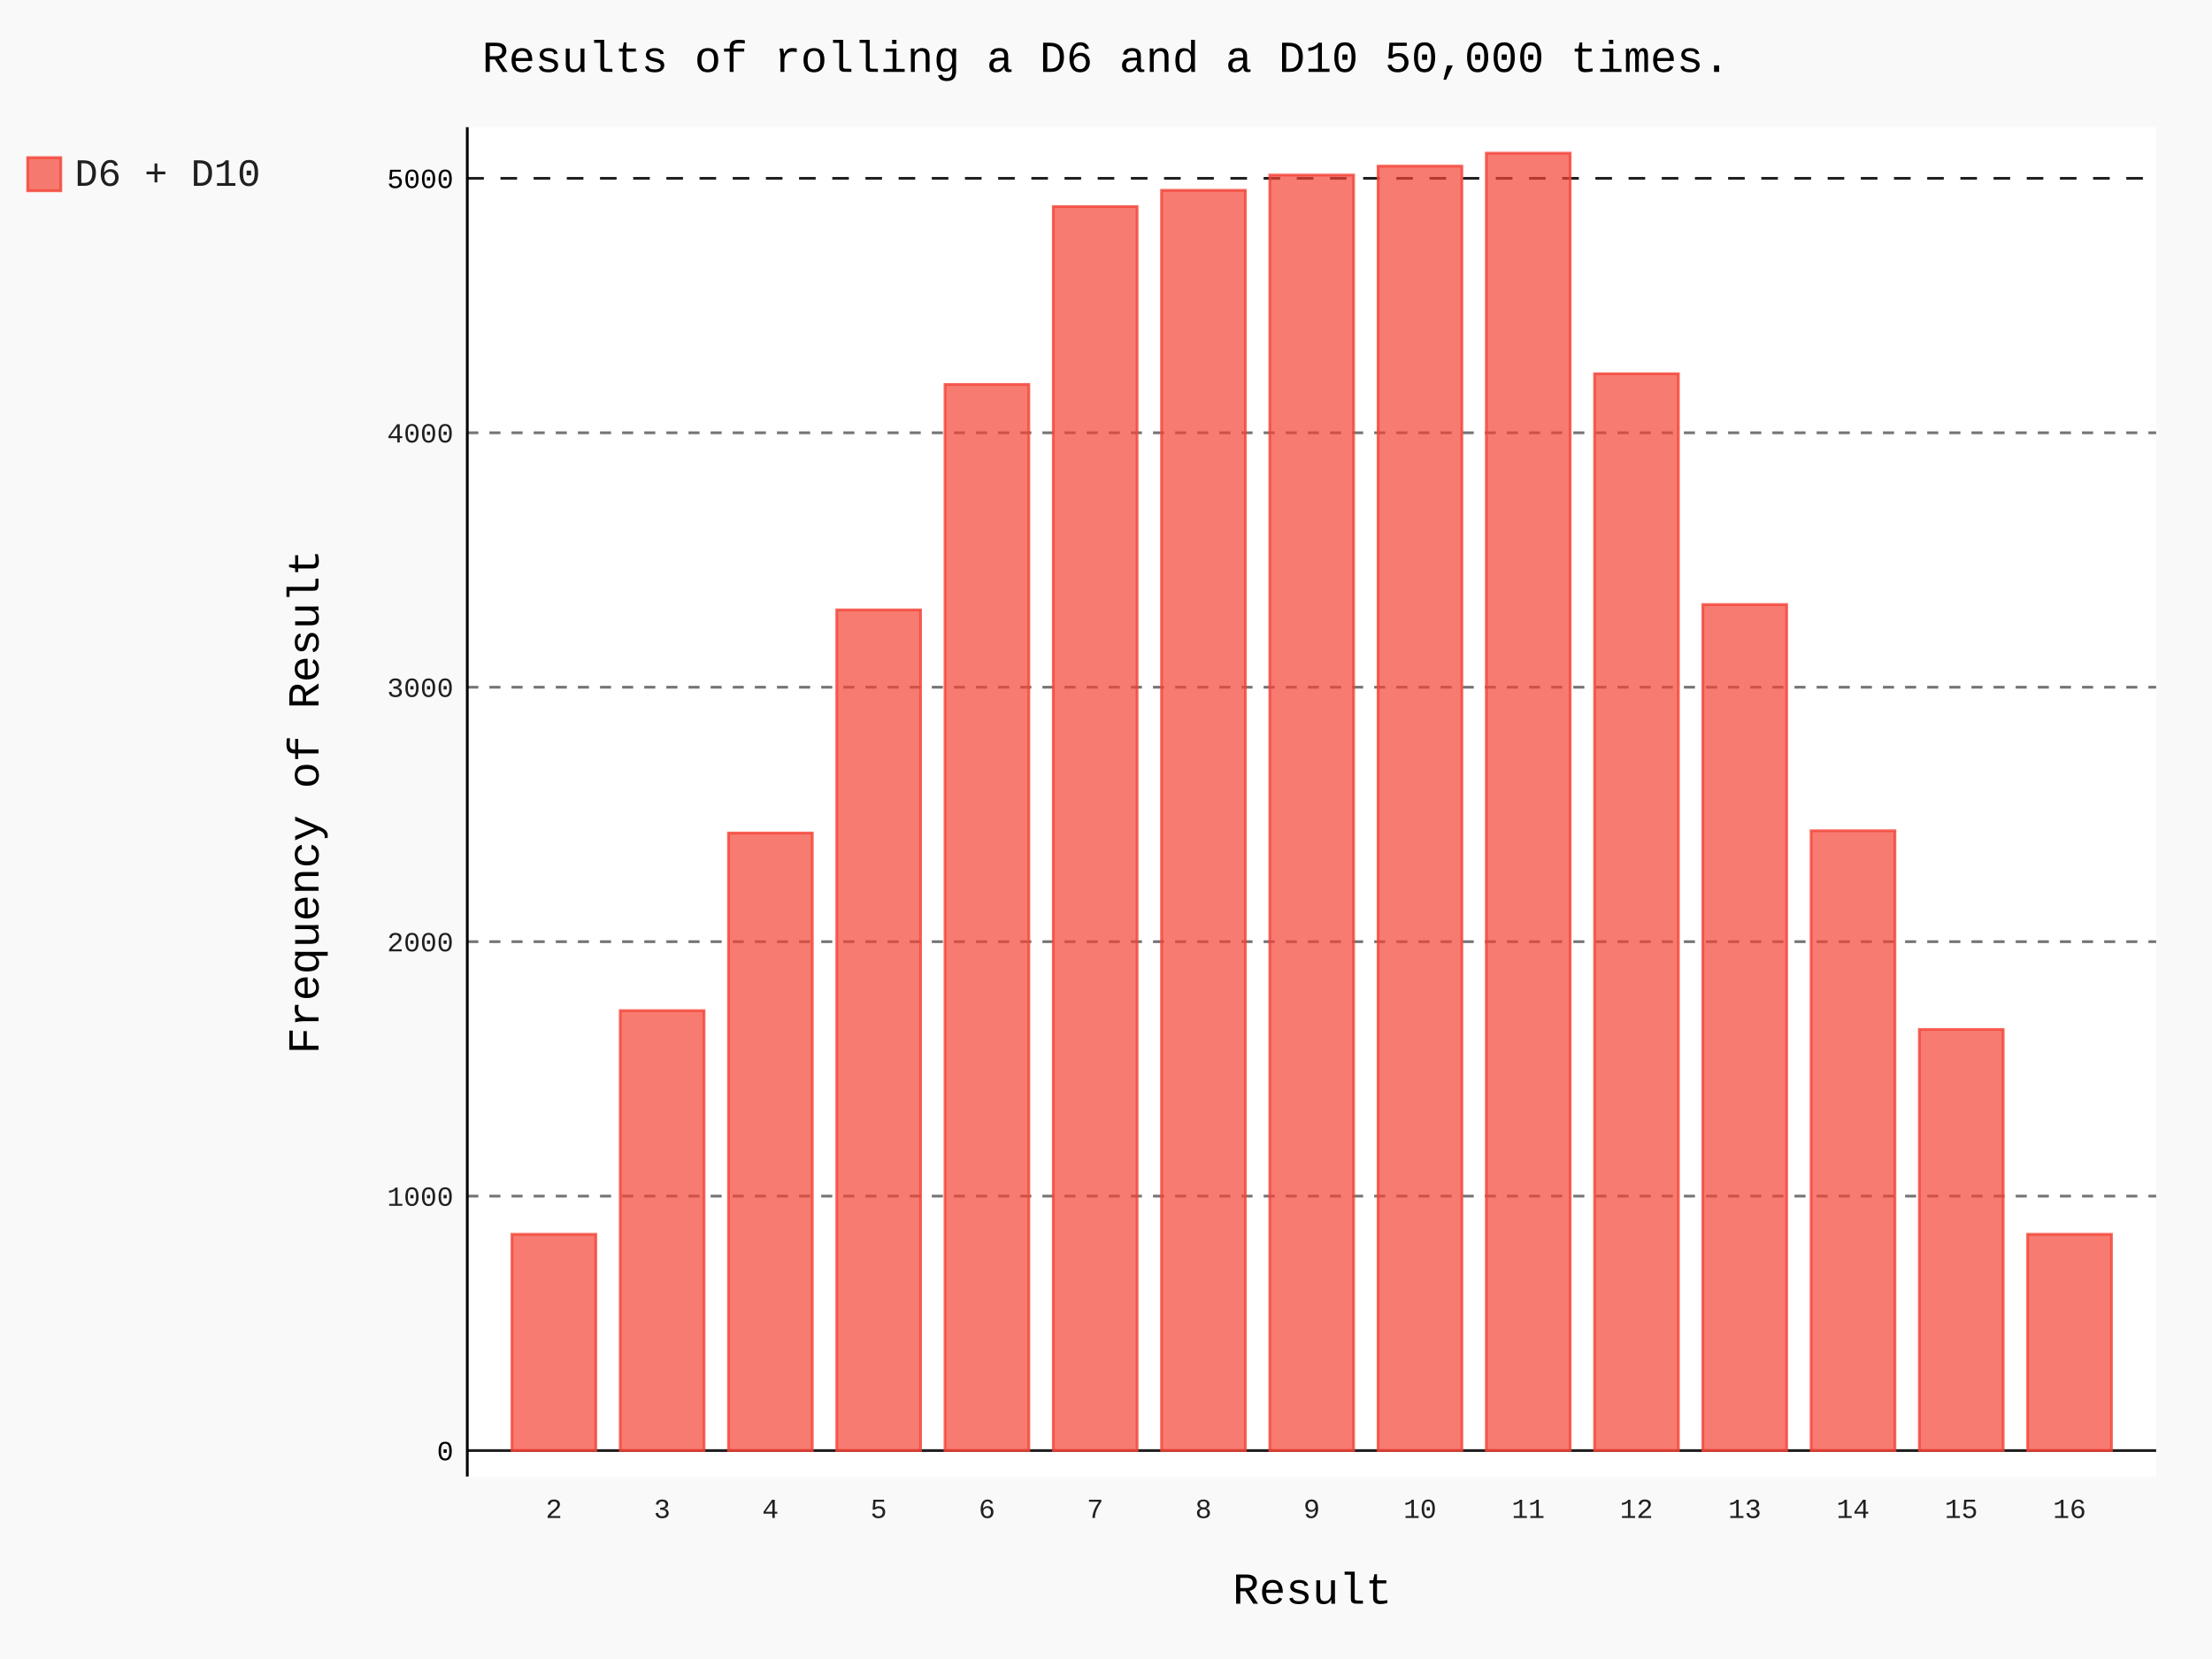
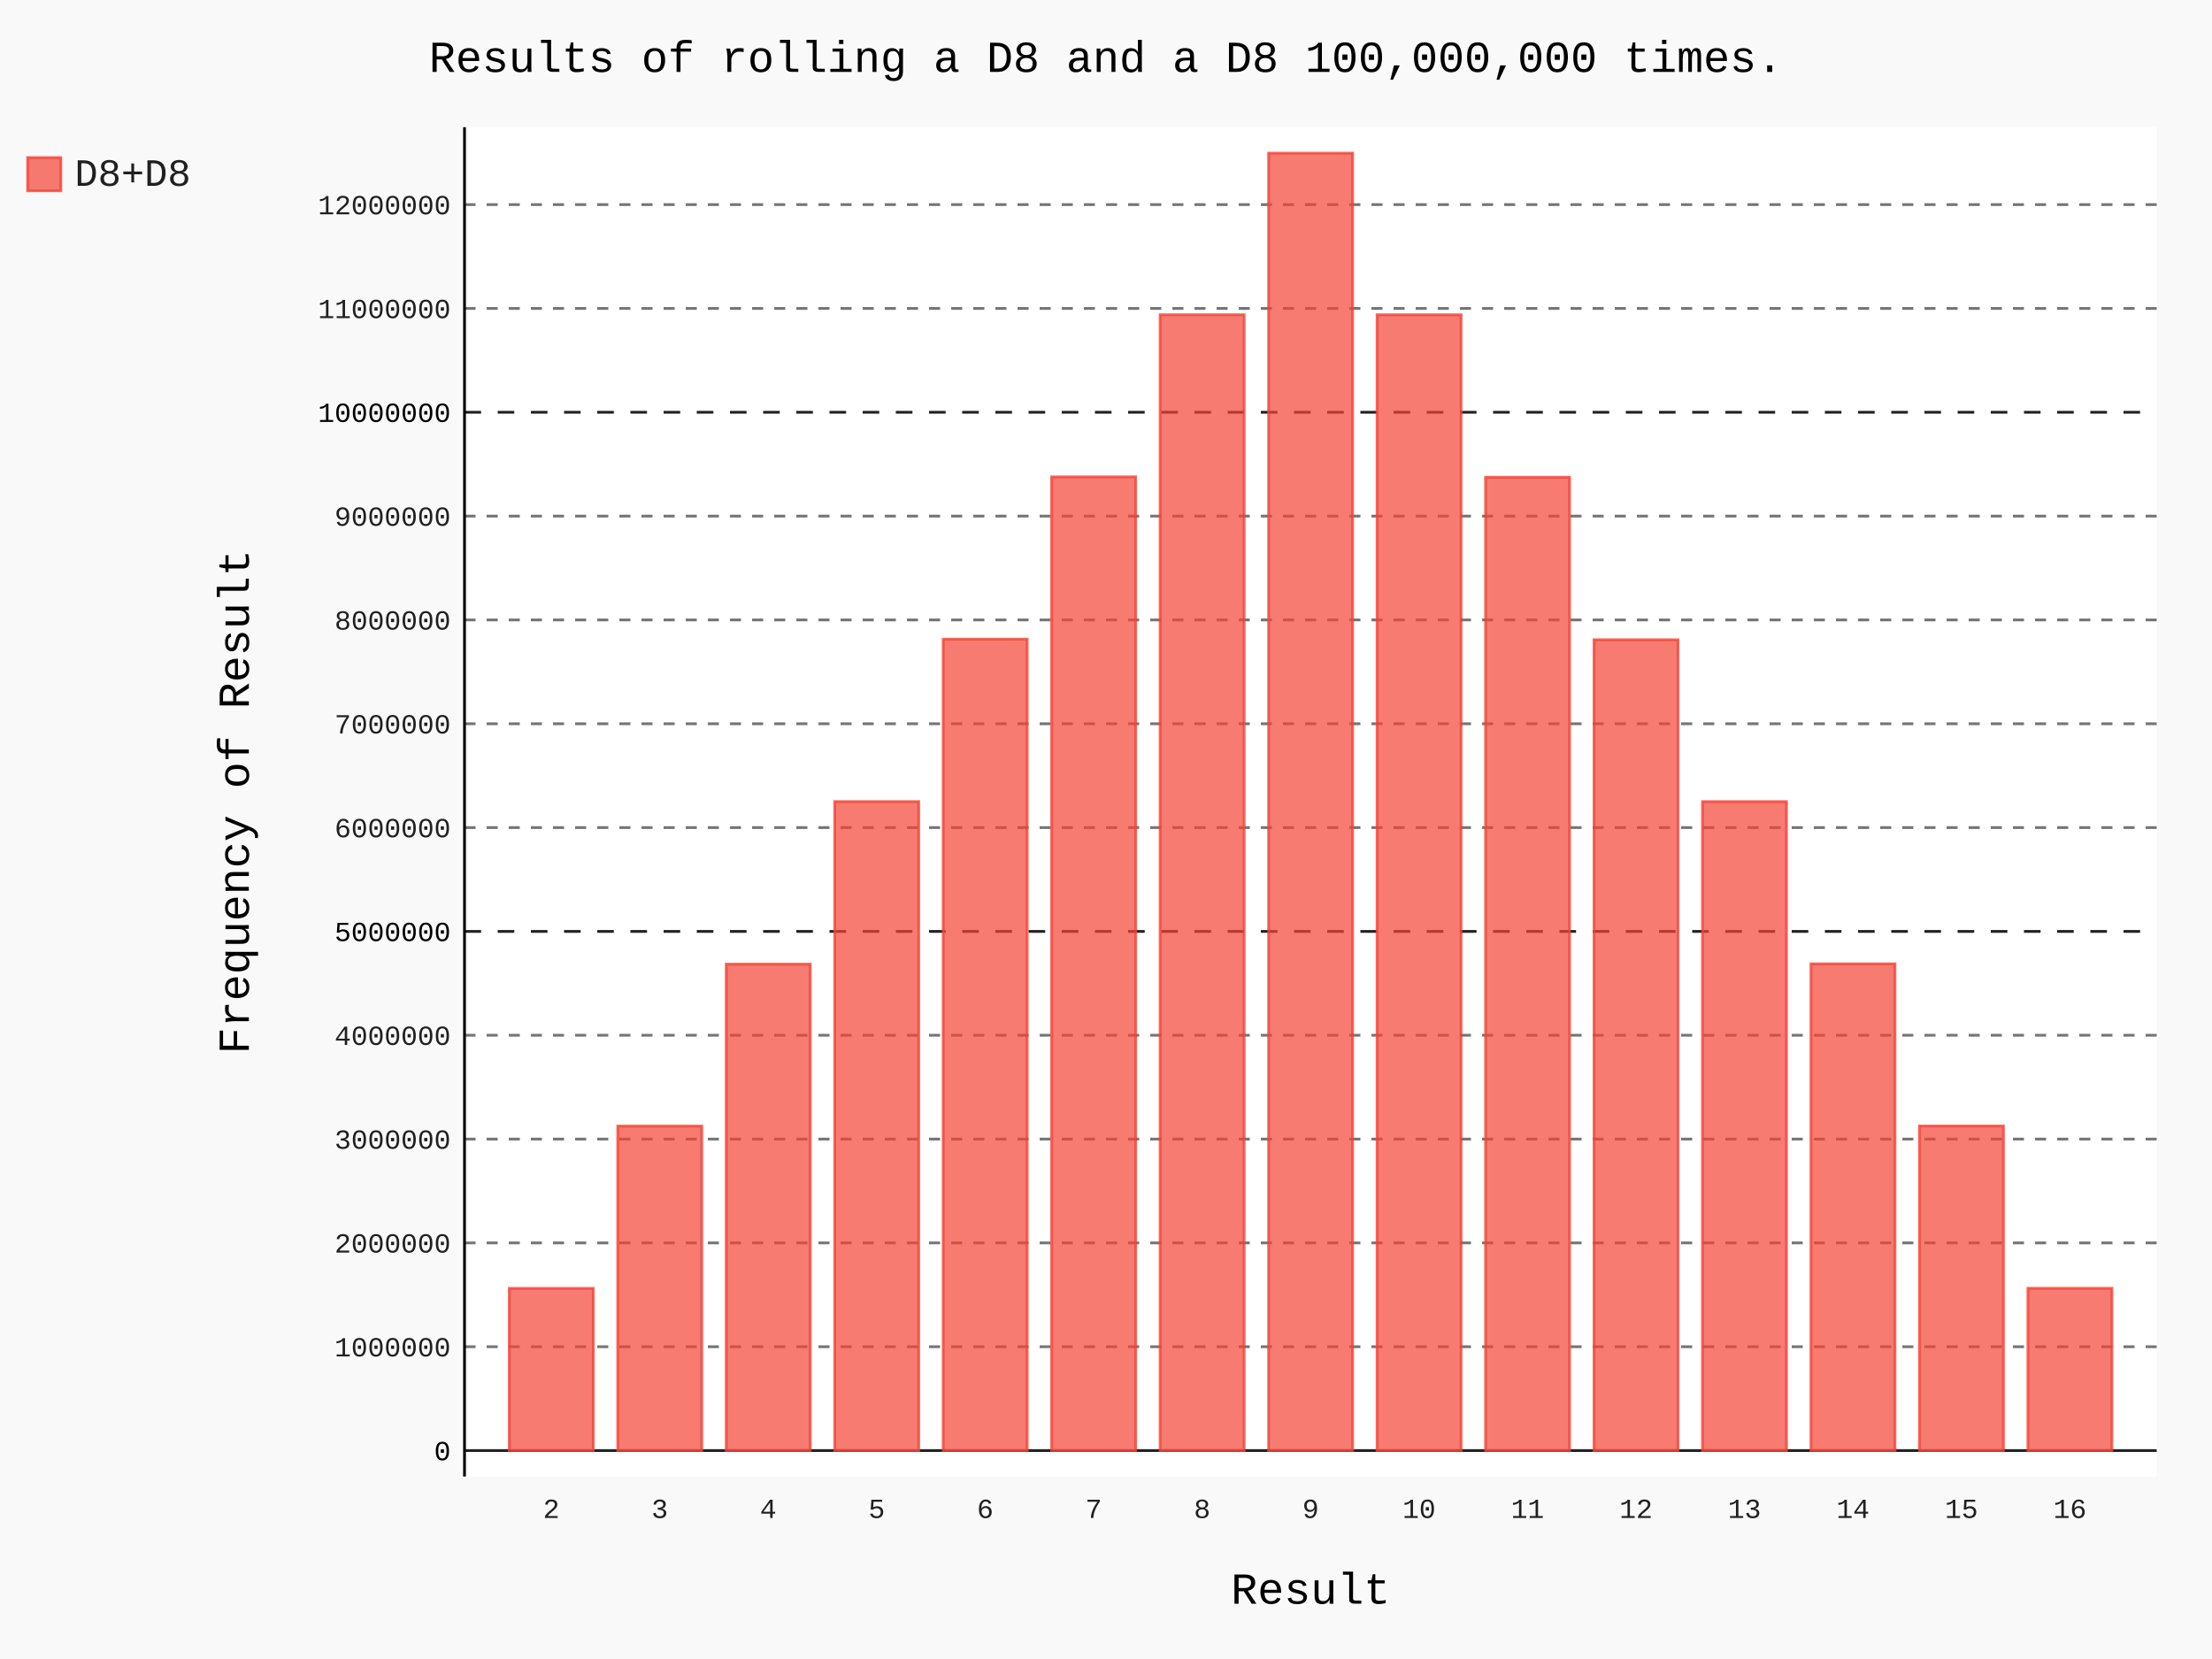
- <svg xmlns="http://www.w3.org/2000/svg" id="chart-033796ea-abb8-4b6e-a148-72e148f25bed" class="pygal-chart" viewBox="0 0 800 600">
+ <svg xmlns="http://www.w3.org/2000/svg" id="chart-04ea96e0-ec7c-493f-b40c-f602361d024d" class="pygal-chart" viewBox="0 0 800 600">
  <defs>
-     <style type="text/css">#chart-033796ea-abb8-4b6e-a148-72e148f25bed{-webkit-user-select:none;-webkit-font-smoothing:antialiased;font-family:Consolas,"Liberation Mono",Menlo,Courier,monospace}#chart-033796ea-abb8-4b6e-a148-72e148f25bed .title{font-family:Consolas,"Liberation Mono",Menlo,Courier,monospace;font-size:16px}#chart-033796ea-abb8-4b6e-a148-72e148f25bed .legends .legend text{font-family:Consolas,"Liberation Mono",Menlo,Courier,monospace;font-size:14px}#chart-033796ea-abb8-4b6e-a148-72e148f25bed .axis text{font-family:Consolas,"Liberation Mono",Menlo,Courier,monospace;font-size:10px}#chart-033796ea-abb8-4b6e-a148-72e148f25bed .axis text.major{font-family:Consolas,"Liberation Mono",Menlo,Courier,monospace;font-size:10px}#chart-033796ea-abb8-4b6e-a148-72e148f25bed .text-overlay text.value{font-family:Consolas,"Liberation Mono",Menlo,Courier,monospace;font-size:16px}#chart-033796ea-abb8-4b6e-a148-72e148f25bed .text-overlay text.label{font-family:Consolas,"Liberation Mono",Menlo,Courier,monospace;font-size:10px}#chart-033796ea-abb8-4b6e-a148-72e148f25bed .tooltip{font-family:Consolas,"Liberation Mono",Menlo,Courier,monospace;font-size:14px}#chart-033796ea-abb8-4b6e-a148-72e148f25bed text.no_data{font-family:Consolas,"Liberation Mono",Menlo,Courier,monospace;font-size:64px}
- #chart-033796ea-abb8-4b6e-a148-72e148f25bed{background-color:rgba(249,249,249,1)}#chart-033796ea-abb8-4b6e-a148-72e148f25bed path,#chart-033796ea-abb8-4b6e-a148-72e148f25bed line,#chart-033796ea-abb8-4b6e-a148-72e148f25bed rect,#chart-033796ea-abb8-4b6e-a148-72e148f25bed circle{-webkit-transition:150ms;-moz-transition:150ms;transition:150ms}#chart-033796ea-abb8-4b6e-a148-72e148f25bed .graph &gt; .background{fill:rgba(249,249,249,1)}#chart-033796ea-abb8-4b6e-a148-72e148f25bed .plot &gt; .background{fill:rgba(255,255,255,1)}#chart-033796ea-abb8-4b6e-a148-72e148f25bed .graph{fill:rgba(0,0,0,.87)}#chart-033796ea-abb8-4b6e-a148-72e148f25bed text.no_data{fill:rgba(0,0,0,1)}#chart-033796ea-abb8-4b6e-a148-72e148f25bed .title{fill:rgba(0,0,0,1)}#chart-033796ea-abb8-4b6e-a148-72e148f25bed .legends .legend text{fill:rgba(0,0,0,.87)}#chart-033796ea-abb8-4b6e-a148-72e148f25bed .legends .legend:hover text{fill:rgba(0,0,0,1)}#chart-033796ea-abb8-4b6e-a148-72e148f25bed .axis .line{stroke:rgba(0,0,0,1)}#chart-033796ea-abb8-4b6e-a148-72e148f25bed .axis .guide.line{stroke:rgba(0,0,0,.54)}#chart-033796ea-abb8-4b6e-a148-72e148f25bed .axis .major.line{stroke:rgba(0,0,0,.87)}#chart-033796ea-abb8-4b6e-a148-72e148f25bed .axis text.major{fill:rgba(0,0,0,1)}#chart-033796ea-abb8-4b6e-a148-72e148f25bed .axis.y .guides:hover .guide.line,#chart-033796ea-abb8-4b6e-a148-72e148f25bed .line-graph .axis.x .guides:hover .guide.line,#chart-033796ea-abb8-4b6e-a148-72e148f25bed .stackedline-graph .axis.x .guides:hover .guide.line,#chart-033796ea-abb8-4b6e-a148-72e148f25bed .xy-graph .axis.x .guides:hover .guide.line{stroke:rgba(0,0,0,1)}#chart-033796ea-abb8-4b6e-a148-72e148f25bed .axis .guides:hover text{fill:rgba(0,0,0,1)}#chart-033796ea-abb8-4b6e-a148-72e148f25bed .reactive{fill-opacity:.7;stroke-opacity:.8}#chart-033796ea-abb8-4b6e-a148-72e148f25bed .ci{stroke:rgba(0,0,0,.87)}#chart-033796ea-abb8-4b6e-a148-72e148f25bed .reactive.active,#chart-033796ea-abb8-4b6e-a148-72e148f25bed .active .reactive{fill-opacity:.8;stroke-opacity:.9;stroke-width:4}#chart-033796ea-abb8-4b6e-a148-72e148f25bed .ci .reactive.active{stroke-width:1.5}#chart-033796ea-abb8-4b6e-a148-72e148f25bed .series text{fill:rgba(0,0,0,1)}#chart-033796ea-abb8-4b6e-a148-72e148f25bed .tooltip rect{fill:rgba(255,255,255,1);stroke:rgba(0,0,0,1);-webkit-transition:opacity 150ms;-moz-transition:opacity 150ms;transition:opacity 150ms}#chart-033796ea-abb8-4b6e-a148-72e148f25bed .tooltip .label{fill:rgba(0,0,0,.87)}#chart-033796ea-abb8-4b6e-a148-72e148f25bed .tooltip .label{fill:rgba(0,0,0,.87)}#chart-033796ea-abb8-4b6e-a148-72e148f25bed .tooltip .legend{font-size:.8em;fill:rgba(0,0,0,.54)}#chart-033796ea-abb8-4b6e-a148-72e148f25bed .tooltip .x_label{font-size:.6em;fill:rgba(0,0,0,1)}#chart-033796ea-abb8-4b6e-a148-72e148f25bed .tooltip .xlink{font-size:.5em;text-decoration:underline}#chart-033796ea-abb8-4b6e-a148-72e148f25bed .tooltip .value{font-size:1.5em}#chart-033796ea-abb8-4b6e-a148-72e148f25bed .bound{font-size:.5em}#chart-033796ea-abb8-4b6e-a148-72e148f25bed .max-value{font-size:.75em;fill:rgba(0,0,0,.54)}#chart-033796ea-abb8-4b6e-a148-72e148f25bed .map-element{fill:rgba(255,255,255,1);stroke:rgba(0,0,0,.54) !important}#chart-033796ea-abb8-4b6e-a148-72e148f25bed .map-element .reactive{fill-opacity:inherit;stroke-opacity:inherit}#chart-033796ea-abb8-4b6e-a148-72e148f25bed .color-0,#chart-033796ea-abb8-4b6e-a148-72e148f25bed .color-0 a:visited{stroke:#F44336;fill:#F44336}#chart-033796ea-abb8-4b6e-a148-72e148f25bed .text-overlay .color-0 text{fill:black}
- #chart-033796ea-abb8-4b6e-a148-72e148f25bed text.no_data{text-anchor:middle}#chart-033796ea-abb8-4b6e-a148-72e148f25bed .guide.line{fill:none}#chart-033796ea-abb8-4b6e-a148-72e148f25bed .centered{text-anchor:middle}#chart-033796ea-abb8-4b6e-a148-72e148f25bed .title{text-anchor:middle}#chart-033796ea-abb8-4b6e-a148-72e148f25bed .legends .legend text{fill-opacity:1}#chart-033796ea-abb8-4b6e-a148-72e148f25bed .axis.x text{text-anchor:middle}#chart-033796ea-abb8-4b6e-a148-72e148f25bed .axis.x:not(.web) text[transform]{text-anchor:start}#chart-033796ea-abb8-4b6e-a148-72e148f25bed .axis.x:not(.web) text[transform].backwards{text-anchor:end}#chart-033796ea-abb8-4b6e-a148-72e148f25bed .axis.y text{text-anchor:end}#chart-033796ea-abb8-4b6e-a148-72e148f25bed .axis.y text[transform].backwards{text-anchor:start}#chart-033796ea-abb8-4b6e-a148-72e148f25bed .axis.y2 text{text-anchor:start}#chart-033796ea-abb8-4b6e-a148-72e148f25bed .axis.y2 text[transform].backwards{text-anchor:end}#chart-033796ea-abb8-4b6e-a148-72e148f25bed .axis .guide.line{stroke-dasharray:4,4}#chart-033796ea-abb8-4b6e-a148-72e148f25bed .axis .major.guide.line{stroke-dasharray:6,6}#chart-033796ea-abb8-4b6e-a148-72e148f25bed .horizontal .axis.y .guide.line,#chart-033796ea-abb8-4b6e-a148-72e148f25bed .horizontal .axis.y2 .guide.line,#chart-033796ea-abb8-4b6e-a148-72e148f25bed .vertical .axis.x .guide.line{opacity:0}#chart-033796ea-abb8-4b6e-a148-72e148f25bed .horizontal .axis.always_show .guide.line,#chart-033796ea-abb8-4b6e-a148-72e148f25bed .vertical .axis.always_show .guide.line{opacity:1 !important}#chart-033796ea-abb8-4b6e-a148-72e148f25bed .axis.y .guides:hover .guide.line,#chart-033796ea-abb8-4b6e-a148-72e148f25bed .axis.y2 .guides:hover .guide.line,#chart-033796ea-abb8-4b6e-a148-72e148f25bed .axis.x .guides:hover .guide.line{opacity:1}#chart-033796ea-abb8-4b6e-a148-72e148f25bed .axis .guides:hover text{opacity:1}#chart-033796ea-abb8-4b6e-a148-72e148f25bed .nofill{fill:none}#chart-033796ea-abb8-4b6e-a148-72e148f25bed .subtle-fill{fill-opacity:.2}#chart-033796ea-abb8-4b6e-a148-72e148f25bed .dot{stroke-width:1px;fill-opacity:1}#chart-033796ea-abb8-4b6e-a148-72e148f25bed .dot.active{stroke-width:5px}#chart-033796ea-abb8-4b6e-a148-72e148f25bed .dot.negative{fill:transparent}#chart-033796ea-abb8-4b6e-a148-72e148f25bed text,#chart-033796ea-abb8-4b6e-a148-72e148f25bed tspan{stroke:none !important}#chart-033796ea-abb8-4b6e-a148-72e148f25bed .series text.active{opacity:1}#chart-033796ea-abb8-4b6e-a148-72e148f25bed .tooltip rect{fill-opacity:.95;stroke-width:.5}#chart-033796ea-abb8-4b6e-a148-72e148f25bed .tooltip text{fill-opacity:1}#chart-033796ea-abb8-4b6e-a148-72e148f25bed .showable{visibility:hidden}#chart-033796ea-abb8-4b6e-a148-72e148f25bed .showable.shown{visibility:visible}#chart-033796ea-abb8-4b6e-a148-72e148f25bed .gauge-background{fill:rgba(229,229,229,1);stroke:none}#chart-033796ea-abb8-4b6e-a148-72e148f25bed .bg-lines{stroke:rgba(249,249,249,1);stroke-width:2px}</style>
+     <style type="text/css">#chart-04ea96e0-ec7c-493f-b40c-f602361d024d{-webkit-user-select:none;-webkit-font-smoothing:antialiased;font-family:Consolas,"Liberation Mono",Menlo,Courier,monospace}#chart-04ea96e0-ec7c-493f-b40c-f602361d024d .title{font-family:Consolas,"Liberation Mono",Menlo,Courier,monospace;font-size:16px}#chart-04ea96e0-ec7c-493f-b40c-f602361d024d .legends .legend text{font-family:Consolas,"Liberation Mono",Menlo,Courier,monospace;font-size:14px}#chart-04ea96e0-ec7c-493f-b40c-f602361d024d .axis text{font-family:Consolas,"Liberation Mono",Menlo,Courier,monospace;font-size:10px}#chart-04ea96e0-ec7c-493f-b40c-f602361d024d .axis text.major{font-family:Consolas,"Liberation Mono",Menlo,Courier,monospace;font-size:10px}#chart-04ea96e0-ec7c-493f-b40c-f602361d024d .text-overlay text.value{font-family:Consolas,"Liberation Mono",Menlo,Courier,monospace;font-size:16px}#chart-04ea96e0-ec7c-493f-b40c-f602361d024d .text-overlay text.label{font-family:Consolas,"Liberation Mono",Menlo,Courier,monospace;font-size:10px}#chart-04ea96e0-ec7c-493f-b40c-f602361d024d .tooltip{font-family:Consolas,"Liberation Mono",Menlo,Courier,monospace;font-size:14px}#chart-04ea96e0-ec7c-493f-b40c-f602361d024d text.no_data{font-family:Consolas,"Liberation Mono",Menlo,Courier,monospace;font-size:64px}
+ #chart-04ea96e0-ec7c-493f-b40c-f602361d024d{background-color:rgba(249,249,249,1)}#chart-04ea96e0-ec7c-493f-b40c-f602361d024d path,#chart-04ea96e0-ec7c-493f-b40c-f602361d024d line,#chart-04ea96e0-ec7c-493f-b40c-f602361d024d rect,#chart-04ea96e0-ec7c-493f-b40c-f602361d024d circle{-webkit-transition:150ms;-moz-transition:150ms;transition:150ms}#chart-04ea96e0-ec7c-493f-b40c-f602361d024d .graph &gt; .background{fill:rgba(249,249,249,1)}#chart-04ea96e0-ec7c-493f-b40c-f602361d024d .plot &gt; .background{fill:rgba(255,255,255,1)}#chart-04ea96e0-ec7c-493f-b40c-f602361d024d .graph{fill:rgba(0,0,0,.87)}#chart-04ea96e0-ec7c-493f-b40c-f602361d024d text.no_data{fill:rgba(0,0,0,1)}#chart-04ea96e0-ec7c-493f-b40c-f602361d024d .title{fill:rgba(0,0,0,1)}#chart-04ea96e0-ec7c-493f-b40c-f602361d024d .legends .legend text{fill:rgba(0,0,0,.87)}#chart-04ea96e0-ec7c-493f-b40c-f602361d024d .legends .legend:hover text{fill:rgba(0,0,0,1)}#chart-04ea96e0-ec7c-493f-b40c-f602361d024d .axis .line{stroke:rgba(0,0,0,1)}#chart-04ea96e0-ec7c-493f-b40c-f602361d024d .axis .guide.line{stroke:rgba(0,0,0,.54)}#chart-04ea96e0-ec7c-493f-b40c-f602361d024d .axis .major.line{stroke:rgba(0,0,0,.87)}#chart-04ea96e0-ec7c-493f-b40c-f602361d024d .axis text.major{fill:rgba(0,0,0,1)}#chart-04ea96e0-ec7c-493f-b40c-f602361d024d .axis.y .guides:hover .guide.line,#chart-04ea96e0-ec7c-493f-b40c-f602361d024d .line-graph .axis.x .guides:hover .guide.line,#chart-04ea96e0-ec7c-493f-b40c-f602361d024d .stackedline-graph .axis.x .guides:hover .guide.line,#chart-04ea96e0-ec7c-493f-b40c-f602361d024d .xy-graph .axis.x .guides:hover .guide.line{stroke:rgba(0,0,0,1)}#chart-04ea96e0-ec7c-493f-b40c-f602361d024d .axis .guides:hover text{fill:rgba(0,0,0,1)}#chart-04ea96e0-ec7c-493f-b40c-f602361d024d .reactive{fill-opacity:.7;stroke-opacity:.8}#chart-04ea96e0-ec7c-493f-b40c-f602361d024d .ci{stroke:rgba(0,0,0,.87)}#chart-04ea96e0-ec7c-493f-b40c-f602361d024d .reactive.active,#chart-04ea96e0-ec7c-493f-b40c-f602361d024d .active .reactive{fill-opacity:.8;stroke-opacity:.9;stroke-width:4}#chart-04ea96e0-ec7c-493f-b40c-f602361d024d .ci .reactive.active{stroke-width:1.5}#chart-04ea96e0-ec7c-493f-b40c-f602361d024d .series text{fill:rgba(0,0,0,1)}#chart-04ea96e0-ec7c-493f-b40c-f602361d024d .tooltip rect{fill:rgba(255,255,255,1);stroke:rgba(0,0,0,1);-webkit-transition:opacity 150ms;-moz-transition:opacity 150ms;transition:opacity 150ms}#chart-04ea96e0-ec7c-493f-b40c-f602361d024d .tooltip .label{fill:rgba(0,0,0,.87)}#chart-04ea96e0-ec7c-493f-b40c-f602361d024d .tooltip .label{fill:rgba(0,0,0,.87)}#chart-04ea96e0-ec7c-493f-b40c-f602361d024d .tooltip .legend{font-size:.8em;fill:rgba(0,0,0,.54)}#chart-04ea96e0-ec7c-493f-b40c-f602361d024d .tooltip .x_label{font-size:.6em;fill:rgba(0,0,0,1)}#chart-04ea96e0-ec7c-493f-b40c-f602361d024d .tooltip .xlink{font-size:.5em;text-decoration:underline}#chart-04ea96e0-ec7c-493f-b40c-f602361d024d .tooltip .value{font-size:1.5em}#chart-04ea96e0-ec7c-493f-b40c-f602361d024d .bound{font-size:.5em}#chart-04ea96e0-ec7c-493f-b40c-f602361d024d .max-value{font-size:.75em;fill:rgba(0,0,0,.54)}#chart-04ea96e0-ec7c-493f-b40c-f602361d024d .map-element{fill:rgba(255,255,255,1);stroke:rgba(0,0,0,.54) !important}#chart-04ea96e0-ec7c-493f-b40c-f602361d024d .map-element .reactive{fill-opacity:inherit;stroke-opacity:inherit}#chart-04ea96e0-ec7c-493f-b40c-f602361d024d .color-0,#chart-04ea96e0-ec7c-493f-b40c-f602361d024d .color-0 a:visited{stroke:#F44336;fill:#F44336}#chart-04ea96e0-ec7c-493f-b40c-f602361d024d .text-overlay .color-0 text{fill:black}
+ #chart-04ea96e0-ec7c-493f-b40c-f602361d024d text.no_data{text-anchor:middle}#chart-04ea96e0-ec7c-493f-b40c-f602361d024d .guide.line{fill:none}#chart-04ea96e0-ec7c-493f-b40c-f602361d024d .centered{text-anchor:middle}#chart-04ea96e0-ec7c-493f-b40c-f602361d024d .title{text-anchor:middle}#chart-04ea96e0-ec7c-493f-b40c-f602361d024d .legends .legend text{fill-opacity:1}#chart-04ea96e0-ec7c-493f-b40c-f602361d024d .axis.x text{text-anchor:middle}#chart-04ea96e0-ec7c-493f-b40c-f602361d024d .axis.x:not(.web) text[transform]{text-anchor:start}#chart-04ea96e0-ec7c-493f-b40c-f602361d024d .axis.x:not(.web) text[transform].backwards{text-anchor:end}#chart-04ea96e0-ec7c-493f-b40c-f602361d024d .axis.y text{text-anchor:end}#chart-04ea96e0-ec7c-493f-b40c-f602361d024d .axis.y text[transform].backwards{text-anchor:start}#chart-04ea96e0-ec7c-493f-b40c-f602361d024d .axis.y2 text{text-anchor:start}#chart-04ea96e0-ec7c-493f-b40c-f602361d024d .axis.y2 text[transform].backwards{text-anchor:end}#chart-04ea96e0-ec7c-493f-b40c-f602361d024d .axis .guide.line{stroke-dasharray:4,4}#chart-04ea96e0-ec7c-493f-b40c-f602361d024d .axis .major.guide.line{stroke-dasharray:6,6}#chart-04ea96e0-ec7c-493f-b40c-f602361d024d .horizontal .axis.y .guide.line,#chart-04ea96e0-ec7c-493f-b40c-f602361d024d .horizontal .axis.y2 .guide.line,#chart-04ea96e0-ec7c-493f-b40c-f602361d024d .vertical .axis.x .guide.line{opacity:0}#chart-04ea96e0-ec7c-493f-b40c-f602361d024d .horizontal .axis.always_show .guide.line,#chart-04ea96e0-ec7c-493f-b40c-f602361d024d .vertical .axis.always_show .guide.line{opacity:1 !important}#chart-04ea96e0-ec7c-493f-b40c-f602361d024d .axis.y .guides:hover .guide.line,#chart-04ea96e0-ec7c-493f-b40c-f602361d024d .axis.y2 .guides:hover .guide.line,#chart-04ea96e0-ec7c-493f-b40c-f602361d024d .axis.x .guides:hover .guide.line{opacity:1}#chart-04ea96e0-ec7c-493f-b40c-f602361d024d .axis .guides:hover text{opacity:1}#chart-04ea96e0-ec7c-493f-b40c-f602361d024d .nofill{fill:none}#chart-04ea96e0-ec7c-493f-b40c-f602361d024d .subtle-fill{fill-opacity:.2}#chart-04ea96e0-ec7c-493f-b40c-f602361d024d .dot{stroke-width:1px;fill-opacity:1}#chart-04ea96e0-ec7c-493f-b40c-f602361d024d .dot.active{stroke-width:5px}#chart-04ea96e0-ec7c-493f-b40c-f602361d024d .dot.negative{fill:transparent}#chart-04ea96e0-ec7c-493f-b40c-f602361d024d text,#chart-04ea96e0-ec7c-493f-b40c-f602361d024d tspan{stroke:none !important}#chart-04ea96e0-ec7c-493f-b40c-f602361d024d .series text.active{opacity:1}#chart-04ea96e0-ec7c-493f-b40c-f602361d024d .tooltip rect{fill-opacity:.95;stroke-width:.5}#chart-04ea96e0-ec7c-493f-b40c-f602361d024d .tooltip text{fill-opacity:1}#chart-04ea96e0-ec7c-493f-b40c-f602361d024d .showable{visibility:hidden}#chart-04ea96e0-ec7c-493f-b40c-f602361d024d .showable.shown{visibility:visible}#chart-04ea96e0-ec7c-493f-b40c-f602361d024d .gauge-background{fill:rgba(229,229,229,1);stroke:none}#chart-04ea96e0-ec7c-493f-b40c-f602361d024d .bg-lines{stroke:rgba(249,249,249,1);stroke-width:2px}</style>
  </defs>
  <g class="graph bar-graph vertical">
    <rect x="0" y="0" width="800" height="600" class="background" />
-     <g transform="translate(169, 46)" class="plot">
-       <rect x="0" y="0" width="610.8" height="488" class="background" />
+     <g transform="translate(168, 46)" class="plot">
+       <rect x="0" y="0" width="612.0" height="488" class="background" />
      <g class="axis y always_show">
        <g class="guides">
-           <path d="M0 478.615 h610.8" class="axis major line" />
+           <path d="M0 478.615 h612" class="axis major line" />
          <text x="-5" y="482.115" class="major">0</text>
        </g>
        <g class="guides">
-           <path d="M0 386.591 h610.8" class="guide line" />
-           <text x="-5" y="390.091" class="">1000</text>
-         </g>
-         <g class="guides">
-           <path d="M0 294.567 h610.8" class="guide line" />
-           <text x="-5" y="298.067" class="">2000</text>
-         </g>
-         <g class="guides">
-           <path d="M0 202.543 h610.8" class="guide line" />
-           <text x="-5" y="206.043" class="">3000</text>
-         </g>
-         <g class="guides">
-           <path d="M0 110.519 h610.8" class="guide line" />
-           <text x="-5" y="114.019" class="">4000</text>
-         </g>
-         <g class="guides">
-           <path d="M0 18.495 h610.8" class="major guide line" />
-           <text x="-5" y="21.995" class="major">5000</text>
+           <path d="M0 441.064 h612" class="guide line" />
+           <text x="-5" y="444.564" class="">1000000</text>
+         </g>
+         <g class="guides">
+           <path d="M0 403.513 h612" class="guide line" />
+           <text x="-5" y="407.013" class="">2000000</text>
+         </g>
+         <g class="guides">
+           <path d="M0 365.962 h612" class="guide line" />
+           <text x="-5" y="369.462" class="">3000000</text>
+         </g>
+         <g class="guides">
+           <path d="M0 328.411 h612" class="guide line" />
+           <text x="-5" y="331.911" class="">4000000</text>
+         </g>
+         <g class="guides">
+           <path d="M0 290.86 h612" class="major guide line" />
+           <text x="-5" y="294.36" class="major">5000000</text>
+         </g>
+         <g class="guides">
+           <path d="M0 253.308 h612" class="guide line" />
+           <text x="-5" y="256.808" class="">6000000</text>
+         </g>
+         <g class="guides">
+           <path d="M0 215.757 h612" class="guide line" />
+           <text x="-5" y="219.257" class="">7000000</text>
+         </g>
+         <g class="guides">
+           <path d="M0 178.206 h612" class="guide line" />
+           <text x="-5" y="181.706" class="">8000000</text>
+         </g>
+         <g class="guides">
+           <path d="M0 140.655 h612" class="guide line" />
+           <text x="-5" y="144.155" class="">9000000</text>
+         </g>
+         <g class="guides">
+           <path d="M0 103.104 h612" class="major guide line" />
+           <text x="-5" y="106.604" class="major">10000000</text>
+         </g>
+         <g class="guides">
+           <path d="M0 65.552 h612" class="guide line" />
+           <text x="-5" y="69.052" class="">11000000</text>
+         </g>
+         <g class="guides">
+           <path d="M0 28.001 h612" class="guide line" />
+           <text x="-5" y="31.501" class="">12000000</text>
        </g>
      </g>
      <g class="axis x">
        <path d="M0 0 v488" class="line" />
        <g class="guides">
-           <path d="M31.323 0 v488" class="guide line" />
-           <text x="31.323" y="503.0" class="">2</text>
-         </g>
-         <g class="guides">
-           <path d="M70.477 0 v488" class="guide line" />
-           <text x="70.477" y="503.0" class="">3</text>
-         </g>
-         <g class="guides">
-           <path d="M109.631 0 v488" class="guide line" />
-           <text x="109.631" y="503.0" class="">4</text>
-         </g>
-         <g class="guides">
-           <path d="M148.785 0 v488" class="guide line" />
-           <text x="148.785" y="503.0" class="">5</text>
-         </g>
-         <g class="guides">
-           <path d="M187.938 0 v488" class="guide line" />
-           <text x="187.938" y="503.0" class="">6</text>
-         </g>
-         <g class="guides">
-           <path d="M227.092 0 v488" class="guide line" />
-           <text x="227.092" y="503.0" class="">7</text>
-         </g>
-         <g class="guides">
-           <path d="M266.246 0 v488" class="guide line" />
-           <text x="266.246" y="503.0" class="">8</text>
-         </g>
-         <g class="guides">
-           <path d="M305.4 0 v488" class="guide line" />
-           <text x="305.4" y="503.0" class="">9</text>
-         </g>
-         <g class="guides">
-           <path d="M344.554 0 v488" class="guide line" />
-           <text x="344.554" y="503.0" class="">10</text>
-         </g>
-         <g class="guides">
-           <path d="M383.708 0 v488" class="guide line" />
-           <text x="383.708" y="503.0" class="">11</text>
-         </g>
-         <g class="guides">
-           <path d="M422.862 0 v488" class="guide line" />
-           <text x="422.862" y="503.0" class="">12</text>
-         </g>
-         <g class="guides">
-           <path d="M462.015 0 v488" class="guide line" />
-           <text x="462.015" y="503.0" class="">13</text>
-         </g>
-         <g class="guides">
-           <path d="M501.169 0 v488" class="guide line" />
-           <text x="501.169" y="503.0" class="">14</text>
-         </g>
-         <g class="guides">
-           <path d="M540.323 0 v488" class="guide line" />
-           <text x="540.323" y="503.0" class="">15</text>
-         </g>
-         <g class="guides">
-           <path d="M579.477 0 v488" class="guide line" />
-           <text x="579.477" y="503.0" class="">16</text>
+           <path d="M31.385 0 v488" class="guide line" />
+           <text x="31.385" y="503.0" class="">2</text>
+         </g>
+         <g class="guides">
+           <path d="M70.615 0 v488" class="guide line" />
+           <text x="70.615" y="503.0" class="">3</text>
+         </g>
+         <g class="guides">
+           <path d="M109.846 0 v488" class="guide line" />
+           <text x="109.846" y="503.0" class="">4</text>
+         </g>
+         <g class="guides">
+           <path d="M149.077 0 v488" class="guide line" />
+           <text x="149.077" y="503.0" class="">5</text>
+         </g>
+         <g class="guides">
+           <path d="M188.308 0 v488" class="guide line" />
+           <text x="188.308" y="503.0" class="">6</text>
+         </g>
+         <g class="guides">
+           <path d="M227.538 0 v488" class="guide line" />
+           <text x="227.538" y="503.0" class="">7</text>
+         </g>
+         <g class="guides">
+           <path d="M266.769 0 v488" class="guide line" />
+           <text x="266.769" y="503.0" class="">8</text>
+         </g>
+         <g class="guides">
+           <path d="M306 0 v488" class="guide line" />
+           <text x="306.0" y="503.0" class="">9</text>
+         </g>
+         <g class="guides">
+           <path d="M345.231 0 v488" class="guide line" />
+           <text x="345.231" y="503.0" class="">10</text>
+         </g>
+         <g class="guides">
+           <path d="M384.462 0 v488" class="guide line" />
+           <text x="384.462" y="503.0" class="">11</text>
+         </g>
+         <g class="guides">
+           <path d="M423.692 0 v488" class="guide line" />
+           <text x="423.692" y="503.0" class="">12</text>
+         </g>
+         <g class="guides">
+           <path d="M462.923 0 v488" class="guide line" />
+           <text x="462.923" y="503.0" class="">13</text>
+         </g>
+         <g class="guides">
+           <path d="M502.154 0 v488" class="guide line" />
+           <text x="502.154" y="503.0" class="">14</text>
+         </g>
+         <g class="guides">
+           <path d="M541.385 0 v488" class="guide line" />
+           <text x="541.385" y="503.0" class="">15</text>
+         </g>
+         <g class="guides">
+           <path d="M580.615 0 v488" class="guide line" />
+           <text x="580.615" y="503.0" class="">16</text>
        </g>
      </g>
      <g class="series serie-0 color-0">
        <g class="bars">
          <g class="bar">
-             <rect x="16.163" y="400.395" rx="0" ry="0" width="30.321" height="78.22" class="rect reactive tooltip-trigger" />
-           </g>
-           <g class="bar">
-             <rect x="55.317" y="319.506" rx="0" ry="0" width="30.321" height="159.11" class="rect reactive tooltip-trigger" />
-           </g>
-           <g class="bar">
-             <rect x="94.47" y="255.273" rx="0" ry="0" width="30.321" height="223.342" class="rect reactive tooltip-trigger" />
-           </g>
-           <g class="bar">
-             <rect x="133.624" y="174.568" rx="0" ry="0" width="30.321" height="304.048" class="rect reactive tooltip-trigger" />
-           </g>
-           <g class="bar">
-             <rect x="172.778" y="93.035" rx="0" ry="0" width="30.321" height="385.581" class="rect reactive tooltip-trigger" />
-           </g>
-           <g class="bar">
-             <rect x="211.932" y="28.71" rx="0" ry="0" width="30.321" height="449.906" class="rect reactive tooltip-trigger" />
-           </g>
-           <g class="bar">
-             <rect x="251.086" y="22.82" rx="0" ry="0" width="30.321" height="455.795" class="rect reactive tooltip-trigger" />
-           </g>
-           <g class="bar">
-             <rect x="290.24" y="17.299" rx="0" ry="0" width="30.321" height="461.317" class="rect reactive tooltip-trigger" />
-           </g>
-           <g class="bar">
-             <rect x="329.393" y="14.078" rx="0" ry="0" width="30.321" height="464.538" class="rect reactive tooltip-trigger" />
-           </g>
-           <g class="bar">
-             <rect x="368.547" y="9.385" rx="0" ry="0" width="30.321" height="469.231" class="rect reactive tooltip-trigger" />
-           </g>
-           <g class="bar">
-             <rect x="407.701" y="89.169" rx="0" ry="0" width="30.321" height="389.446" class="rect reactive tooltip-trigger" />
-           </g>
-           <g class="bar">
-             <rect x="446.855" y="172.635" rx="0" ry="0" width="30.321" height="305.98" class="rect reactive tooltip-trigger" />
-           </g>
-           <g class="bar">
-             <rect x="486.009" y="254.445" rx="0" ry="0" width="30.321" height="224.171" class="rect reactive tooltip-trigger" />
-           </g>
-           <g class="bar">
-             <rect x="525.163" y="326.316" rx="0" ry="0" width="30.321" height="152.3" class="rect reactive tooltip-trigger" />
-           </g>
-           <g class="bar">
-             <rect x="564.317" y="400.395" rx="0" ry="0" width="30.321" height="78.22" class="rect reactive tooltip-trigger" />
+             <rect x="16.194" y="419.953" rx="0" ry="0" width="30.38" height="58.662" class="rect reactive tooltip-trigger" />
+           </g>
+           <g class="bar">
+             <rect x="55.425" y="361.264" rx="0" ry="0" width="30.38" height="117.352" class="rect reactive tooltip-trigger" />
+           </g>
+           <g class="bar">
+             <rect x="94.656" y="302.692" rx="0" ry="0" width="30.38" height="175.923" class="rect reactive tooltip-trigger" />
+           </g>
+           <g class="bar">
+             <rect x="133.887" y="243.901" rx="0" ry="0" width="30.38" height="234.714" class="rect reactive tooltip-trigger" />
+           </g>
+           <g class="bar">
+             <rect x="173.118" y="185.166" rx="0" ry="0" width="30.38" height="293.449" class="rect reactive tooltip-trigger" />
+           </g>
+           <g class="bar">
+             <rect x="212.348" y="126.456" rx="0" ry="0" width="30.38" height="352.159" class="rect reactive tooltip-trigger" />
+           </g>
+           <g class="bar">
+             <rect x="251.579" y="67.833" rx="0" ry="0" width="30.38" height="410.783" class="rect reactive tooltip-trigger" />
+           </g>
+           <g class="bar">
+             <rect x="290.81" y="9.385" rx="0" ry="0" width="30.38" height="469.231" class="rect reactive tooltip-trigger" />
+           </g>
+           <g class="bar">
+             <rect x="330.041" y="67.843" rx="0" ry="0" width="30.38" height="410.773" class="rect reactive tooltip-trigger" />
+           </g>
+           <g class="bar">
+             <rect x="369.271" y="126.601" rx="0" ry="0" width="30.38" height="352.014" class="rect reactive tooltip-trigger" />
+           </g>
+           <g class="bar">
+             <rect x="408.502" y="185.367" rx="0" ry="0" width="30.38" height="293.248" class="rect reactive tooltip-trigger" />
+           </g>
+           <g class="bar">
+             <rect x="447.733" y="243.91" rx="0" ry="0" width="30.38" height="234.705" class="rect reactive tooltip-trigger" />
+           </g>
+           <g class="bar">
+             <rect x="486.964" y="302.584" rx="0" ry="0" width="30.38" height="176.032" class="rect reactive tooltip-trigger" />
+           </g>
+           <g class="bar">
+             <rect x="526.194" y="361.23" rx="0" ry="0" width="30.38" height="117.386" class="rect reactive tooltip-trigger" />
+           </g>
+           <g class="bar">
+             <rect x="565.425" y="419.929" rx="0" ry="0" width="30.38" height="58.686" class="rect reactive tooltip-trigger" />
          </g>
        </g>
      </g>
    </g>
    <g class="titles">
-       <text x="400.0" y="26" class="title plot_title">Results of rolling a D6 and a D10 50,000 times.</text>
-       <text x="474.6" y="580" class="title">Result</text>
-       <text x="89.2" y="316.0" class="title" transform="rotate(-90 89.2 290)">Frequency of Result</text>
-     </g>
-     <g transform="translate(169, 46)" class="plot overlay">
+       <text x="400.0" y="26" class="title plot_title">Results of rolling a D8 and a D8 100,000,000 times.</text>
+       <text x="474.0" y="580" class="title">Result</text>
+       <text x="64.0" y="316.0" class="title" transform="rotate(-90 64 290)">Frequency of Result</text>
+     </g>
+     <g transform="translate(168, 46)" class="plot overlay">
      <g class="series serie-0 color-0" />
    </g>
-     <g transform="translate(169, 46)" class="plot text-overlay">
+     <g transform="translate(168, 46)" class="plot text-overlay">
      <g class="series serie-0 color-0" />
    </g>
-     <g transform="translate(169, 46)" class="plot tooltip-overlay">
+     <g transform="translate(168, 46)" class="plot tooltip-overlay">
      <g transform="translate(0 0)" style="opacity: 0" class="tooltip">
        <rect rx="0" ry="0" width="0" height="0" class="tooltip-box" />
        <g class="text" />
      </g>
    </g>
    <g transform="translate(10, 56)" class="legends">
      <g id="activate-serie-0" class="legend reactive activate-serie">
        <rect x="0.0" y="1.0" width="12" height="12" class="color-0 reactive" />
-         <text x="17.0" y="11.2">D6 + D10</text>
+         <text x="17.0" y="11.2">D8+D8</text>
      </g>
    </g>
    <g transform="translate(790, 56)" class="legends" />
  </g>
</svg>
